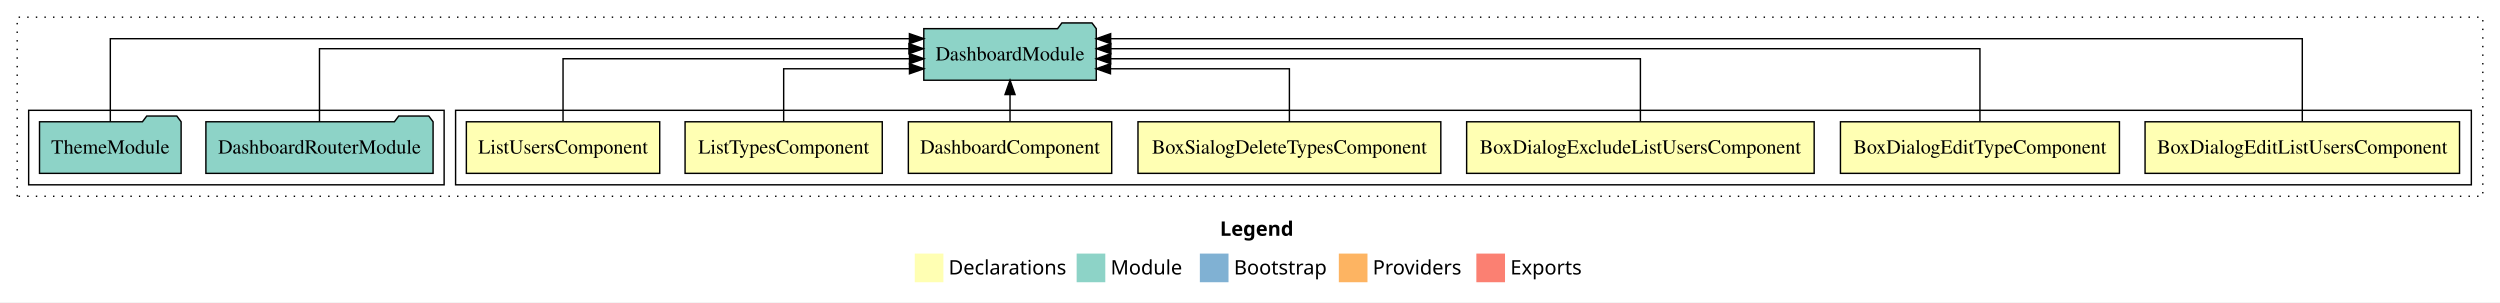
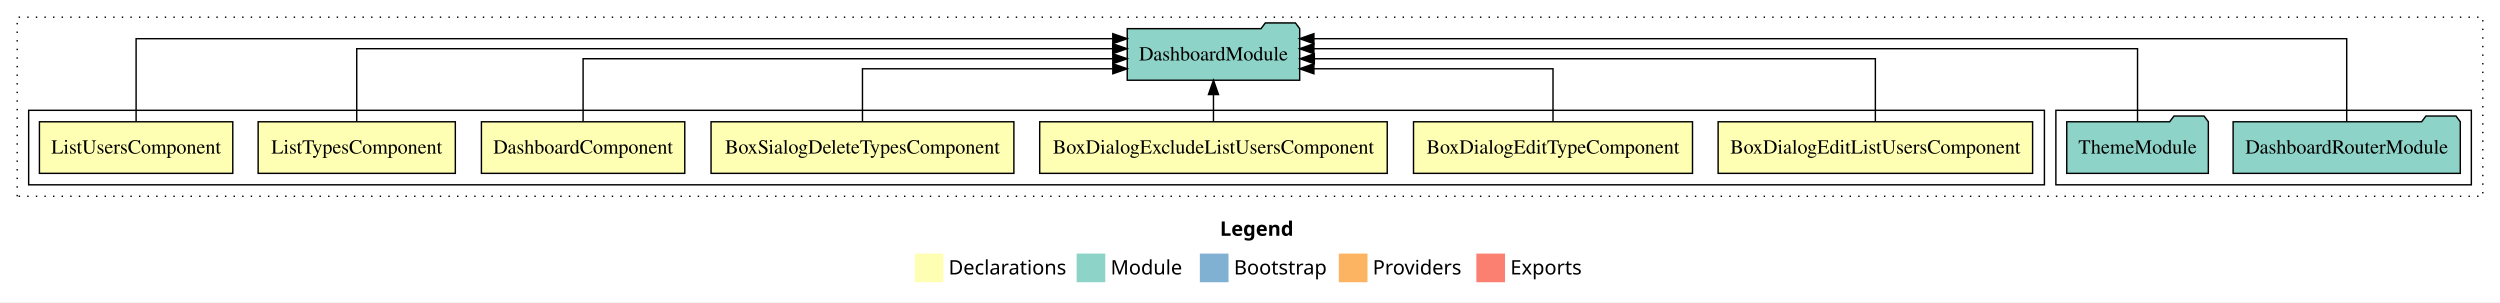
<svg xmlns="http://www.w3.org/2000/svg" width="1745pt" height="211pt" viewBox="0.00 0.00 1745.00 211.00">
  <g id="graph0" class="graph" transform="scale(1 1) rotate(0) translate(4 207)">
    <polygon fill="white" stroke="transparent" points="-4,4 -4,-207 1741,-207 1741,4 -4,4" />
    <text text-anchor="start" x="847.51" y="-42.4" font-family="sans-serif" font-weight="bold" font-size="14.00">Legend</text>
    <polygon fill="#ffffb3" stroke="transparent" points="634.5,-10 634.5,-30 654.5,-30 654.5,-10 634.5,-10" />
    <text text-anchor="start" x="658.13" y="-15.4" font-family="sans-serif" font-size="14.00">  Declarations</text>
    <polygon fill="#8dd3c7" stroke="transparent" points="747.5,-10 747.5,-30 767.5,-30 767.5,-10 747.5,-10" />
    <text text-anchor="start" x="771.23" y="-15.4" font-family="sans-serif" font-size="14.00">  Module</text>
    <polygon fill="#80b1d3" stroke="transparent" points="833.5,-10 833.5,-30 853.5,-30 853.5,-10 833.5,-10" />
    <text text-anchor="start" x="857.28" y="-15.4" font-family="sans-serif" font-size="14.00">  Bootstrap</text>
    <polygon fill="#fdb462" stroke="transparent" points="930.5,-10 930.5,-30 950.5,-30 950.5,-10 930.5,-10" />
    <text text-anchor="start" x="954.17" y="-15.4" font-family="sans-serif" font-size="14.00">  Providers</text>
    <polygon fill="#fb8072" stroke="transparent" points="1026.5,-10 1026.5,-30 1046.5,-30 1046.5,-10 1026.5,-10" />
    <text text-anchor="start" x="1050.23" y="-15.4" font-family="sans-serif" font-size="14.00">  Exports</text>
    <g id="clust1" class="cluster">
      <polygon fill="none" stroke="black" stroke-dasharray="1,5" points="8,-70 8,-195 1729,-195 1729,-70 8,-70" />
    </g>
+     <g id="clust10" class="cluster">
+       <polygon fill="none" stroke="black" points="1431,-78 1431,-130 1721,-130 1721,-78 1431,-78" />
+     </g>
    <g id="clust2" class="cluster">
-       <polygon fill="none" stroke="black" points="314,-78 314,-130 1721,-130 1721,-78 314,-78" />
-     </g>
-     <g id="clust10" class="cluster">
-       <polygon fill="none" stroke="black" points="16,-78 16,-130 306,-130 306,-78 16,-78" />
+       <polygon fill="none" stroke="black" points="16,-78 16,-130 1423,-130 1423,-78 16,-78" />
    </g>
    <g id="node1" class="node">
-       <polygon fill="#ffffb3" stroke="black" points="1712.75,-122 1493.25,-122 1493.25,-86 1712.75,-86 1712.75,-122" />
-       <text text-anchor="middle" x="1603" y="-99.8" font-family="Times,serif" font-size="14.00">BoxDialogEditListUsersComponent</text>
+       <polygon fill="#ffffb3" stroke="black" points="1414.75,-122 1195.25,-122 1195.25,-86 1414.75,-86 1414.75,-122" />
+       <text text-anchor="middle" x="1305" y="-99.8" font-family="Times,serif" font-size="14.00">BoxDialogEditListUsersComponent</text>
    </g>
    <g id="node8" class="node">
-       <polygon fill="#8dd3c7" stroke="black" points="761.19,-187 758.19,-191 737.19,-191 734.19,-187 640.81,-187 640.81,-151 761.19,-151 761.19,-187" />
-       <text text-anchor="middle" x="701" y="-164.8" font-family="Times,serif" font-size="14.00">DashboardModule</text>
+       <polygon fill="#8dd3c7" stroke="black" points="903.19,-187 900.19,-191 879.19,-191 876.19,-187 782.81,-187 782.81,-151 903.19,-151 903.19,-187" />
+       <text text-anchor="middle" x="843" y="-164.8" font-family="Times,serif" font-size="14.00">DashboardModule</text>
    </g>
    <g id="edge1" class="edge">
-       <path fill="none" stroke="black" d="M1603,-122.01C1603,-144.49 1603,-180 1603,-180 1603,-180 771.23,-180 771.23,-180" />
-       <polygon fill="black" stroke="black" points="771.23,-176.5 761.23,-180 771.23,-183.5 771.23,-176.5" />
+       <path fill="none" stroke="black" d="M1305,-122.27C1305,-140.56 1305,-166 1305,-166 1305,-166 913.4,-166 913.4,-166" />
+       <polygon fill="black" stroke="black" points="913.4,-162.5 903.4,-166 913.4,-169.5 913.4,-162.5" />
    </g>
    <g id="node2" class="node">
-       <polygon fill="#ffffb3" stroke="black" points="1475.37,-122 1280.63,-122 1280.63,-86 1475.37,-86 1475.37,-122" />
-       <text text-anchor="middle" x="1378" y="-99.8" font-family="Times,serif" font-size="14.00">BoxDialogEditTypeComponent</text>
+       <polygon fill="#ffffb3" stroke="black" points="1177.37,-122 982.63,-122 982.63,-86 1177.37,-86 1177.37,-122" />
+       <text text-anchor="middle" x="1080" y="-99.8" font-family="Times,serif" font-size="14.00">BoxDialogEditTypeComponent</text>
    </g>
    <g id="edge2" class="edge">
-       <path fill="none" stroke="black" d="M1378,-122.13C1378,-142.57 1378,-173 1378,-173 1378,-173 771.38,-173 771.38,-173" />
-       <polygon fill="black" stroke="black" points="771.38,-169.5 761.38,-173 771.38,-176.5 771.38,-169.5" />
+       <path fill="none" stroke="black" d="M1080,-122.01C1080,-138.05 1080,-159 1080,-159 1080,-159 913.11,-159 913.11,-159" />
+       <polygon fill="black" stroke="black" points="913.11,-155.5 903.11,-159 913.11,-162.5 913.11,-155.5" />
    </g>
    <g id="node3" class="node">
-       <polygon fill="#ffffb3" stroke="black" points="1262.29,-122 1019.71,-122 1019.71,-86 1262.29,-86 1262.29,-122" />
-       <text text-anchor="middle" x="1141" y="-99.8" font-family="Times,serif" font-size="14.00">BoxDialogExcludeListUsersComponent</text>
+       <polygon fill="#ffffb3" stroke="black" points="964.29,-122 721.71,-122 721.71,-86 964.29,-86 964.29,-122" />
+       <text text-anchor="middle" x="843" y="-99.8" font-family="Times,serif" font-size="14.00">BoxDialogExcludeListUsersComponent</text>
    </g>
    <g id="edge3" class="edge">
-       <path fill="none" stroke="black" d="M1141,-122.27C1141,-140.56 1141,-166 1141,-166 1141,-166 771.26,-166 771.26,-166" />
-       <polygon fill="black" stroke="black" points="771.26,-162.5 761.26,-166 771.26,-169.5 771.26,-162.5" />
+       <path fill="none" stroke="black" d="M843,-122.11C843,-122.11 843,-140.99 843,-140.99" />
+       <polygon fill="black" stroke="black" points="839.5,-140.99 843,-150.99 846.5,-140.99 839.5,-140.99" />
    </g>
    <g id="node4" class="node">
-       <polygon fill="#ffffb3" stroke="black" points="1001.69,-122 790.31,-122 790.31,-86 1001.69,-86 1001.69,-122" />
-       <text text-anchor="middle" x="896" y="-99.8" font-family="Times,serif" font-size="14.00">BoxSialogDeleteTypesComponent</text>
+       <polygon fill="#ffffb3" stroke="black" points="703.69,-122 492.31,-122 492.31,-86 703.69,-86 703.69,-122" />
+       <text text-anchor="middle" x="598" y="-99.8" font-family="Times,serif" font-size="14.00">BoxSialogDeleteTypesComponent</text>
    </g>
    <g id="edge4" class="edge">
-       <path fill="none" stroke="black" d="M896,-122.01C896,-138.05 896,-159 896,-159 896,-159 771.1,-159 771.1,-159" />
-       <polygon fill="black" stroke="black" points="771.1,-155.5 761.1,-159 771.1,-162.5 771.1,-155.5" />
+       <path fill="none" stroke="black" d="M598,-122.01C598,-138.05 598,-159 598,-159 598,-159 772.75,-159 772.75,-159" />
+       <polygon fill="black" stroke="black" points="772.75,-162.5 782.75,-159 772.75,-155.5 772.75,-162.5" />
    </g>
    <g id="node5" class="node">
-       <polygon fill="#ffffb3" stroke="black" points="771.97,-122 630.03,-122 630.03,-86 771.97,-86 771.97,-122" />
-       <text text-anchor="middle" x="701" y="-99.8" font-family="Times,serif" font-size="14.00">DashboardComponent</text>
+       <polygon fill="#ffffb3" stroke="black" points="473.97,-122 332.03,-122 332.03,-86 473.97,-86 473.97,-122" />
+       <text text-anchor="middle" x="403" y="-99.8" font-family="Times,serif" font-size="14.00">DashboardComponent</text>
    </g>
    <g id="edge5" class="edge">
-       <path fill="none" stroke="black" d="M701,-122.11C701,-122.11 701,-140.99 701,-140.99" />
-       <polygon fill="black" stroke="black" points="697.5,-140.99 701,-150.99 704.5,-140.99 697.5,-140.99" />
+       <path fill="none" stroke="black" d="M403,-122.27C403,-140.56 403,-166 403,-166 403,-166 772.74,-166 772.74,-166" />
+       <polygon fill="black" stroke="black" points="772.74,-169.5 782.74,-166 772.74,-162.5 772.74,-169.5" />
    </g>
    <g id="node6" class="node">
-       <polygon fill="#ffffb3" stroke="black" points="611.82,-122 474.18,-122 474.18,-86 611.82,-86 611.82,-122" />
-       <text text-anchor="middle" x="543" y="-99.8" font-family="Times,serif" font-size="14.00">ListTypesComponent</text>
+       <polygon fill="#ffffb3" stroke="black" points="313.82,-122 176.18,-122 176.18,-86 313.82,-86 313.82,-122" />
+       <text text-anchor="middle" x="245" y="-99.8" font-family="Times,serif" font-size="14.00">ListTypesComponent</text>
    </g>
    <g id="edge6" class="edge">
-       <path fill="none" stroke="black" d="M543,-122.01C543,-138.05 543,-159 543,-159 543,-159 630.82,-159 630.82,-159" />
-       <polygon fill="black" stroke="black" points="630.82,-162.5 640.82,-159 630.82,-155.5 630.82,-162.5" />
+       <path fill="none" stroke="black" d="M245,-122.13C245,-142.57 245,-173 245,-173 245,-173 772.65,-173 772.65,-173" />
+       <polygon fill="black" stroke="black" points="772.65,-176.5 782.65,-173 772.65,-169.5 772.65,-176.5" />
    </g>
    <g id="node7" class="node">
-       <polygon fill="#ffffb3" stroke="black" points="456.48,-122 321.52,-122 321.52,-86 456.48,-86 456.48,-122" />
-       <text text-anchor="middle" x="389" y="-99.8" font-family="Times,serif" font-size="14.00">ListUsersComponent</text>
+       <polygon fill="#ffffb3" stroke="black" points="158.48,-122 23.52,-122 23.52,-86 158.48,-86 158.48,-122" />
+       <text text-anchor="middle" x="91" y="-99.8" font-family="Times,serif" font-size="14.00">ListUsersComponent</text>
    </g>
    <g id="edge7" class="edge">
-       <path fill="none" stroke="black" d="M389,-122.27C389,-140.56 389,-166 389,-166 389,-166 630.84,-166 630.84,-166" />
-       <polygon fill="black" stroke="black" points="630.84,-169.5 640.84,-166 630.84,-162.5 630.84,-169.5" />
+       <path fill="none" stroke="black" d="M91,-122.01C91,-144.49 91,-180 91,-180 91,-180 772.73,-180 772.73,-180" />
+       <polygon fill="black" stroke="black" points="772.73,-183.5 782.73,-180 772.73,-176.5 772.73,-183.5" />
    </g>
    <g id="node9" class="node">
-       <polygon fill="#8dd3c7" stroke="black" points="298.29,-122 295.29,-126 274.29,-126 271.29,-122 139.71,-122 139.71,-86 298.29,-86 298.29,-122" />
-       <text text-anchor="middle" x="219" y="-99.8" font-family="Times,serif" font-size="14.00">DashboardRouterModule</text>
+       <polygon fill="#8dd3c7" stroke="black" points="1713.29,-122 1710.29,-126 1689.29,-126 1686.29,-122 1554.71,-122 1554.71,-86 1713.29,-86 1713.29,-122" />
+       <text text-anchor="middle" x="1634" y="-99.8" font-family="Times,serif" font-size="14.00">DashboardRouterModule</text>
    </g>
    <g id="edge8" class="edge">
-       <path fill="none" stroke="black" d="M219,-122.13C219,-142.57 219,-173 219,-173 219,-173 630.44,-173 630.44,-173" />
-       <polygon fill="black" stroke="black" points="630.44,-176.5 640.44,-173 630.44,-169.5 630.44,-176.5" />
+       <path fill="none" stroke="black" d="M1634,-122.01C1634,-144.49 1634,-180 1634,-180 1634,-180 913.1,-180 913.1,-180" />
+       <polygon fill="black" stroke="black" points="913.1,-176.5 903.1,-180 913.1,-183.5 913.1,-176.5" />
    </g>
    <g id="node10" class="node">
-       <polygon fill="#8dd3c7" stroke="black" points="122.42,-122 119.42,-126 98.42,-126 95.42,-122 23.58,-122 23.58,-86 122.42,-86 122.42,-122" />
-       <text text-anchor="middle" x="73" y="-99.8" font-family="Times,serif" font-size="14.00">ThemeModule</text>
+       <polygon fill="#8dd3c7" stroke="black" points="1537.42,-122 1534.42,-126 1513.42,-126 1510.42,-122 1438.58,-122 1438.58,-86 1537.42,-86 1537.42,-122" />
+       <text text-anchor="middle" x="1488" y="-99.8" font-family="Times,serif" font-size="14.00">ThemeModule</text>
    </g>
    <g id="edge9" class="edge">
-       <path fill="none" stroke="black" d="M73,-122.01C73,-144.49 73,-180 73,-180 73,-180 630.78,-180 630.78,-180" />
-       <polygon fill="black" stroke="black" points="630.78,-183.5 640.78,-180 630.78,-176.5 630.78,-183.5" />
+       <path fill="none" stroke="black" d="M1488,-122.13C1488,-142.57 1488,-173 1488,-173 1488,-173 913.1,-173 913.1,-173" />
+       <polygon fill="black" stroke="black" points="913.1,-169.5 903.1,-173 913.1,-176.5 913.1,-169.5" />
    </g>
  </g>
</svg>
